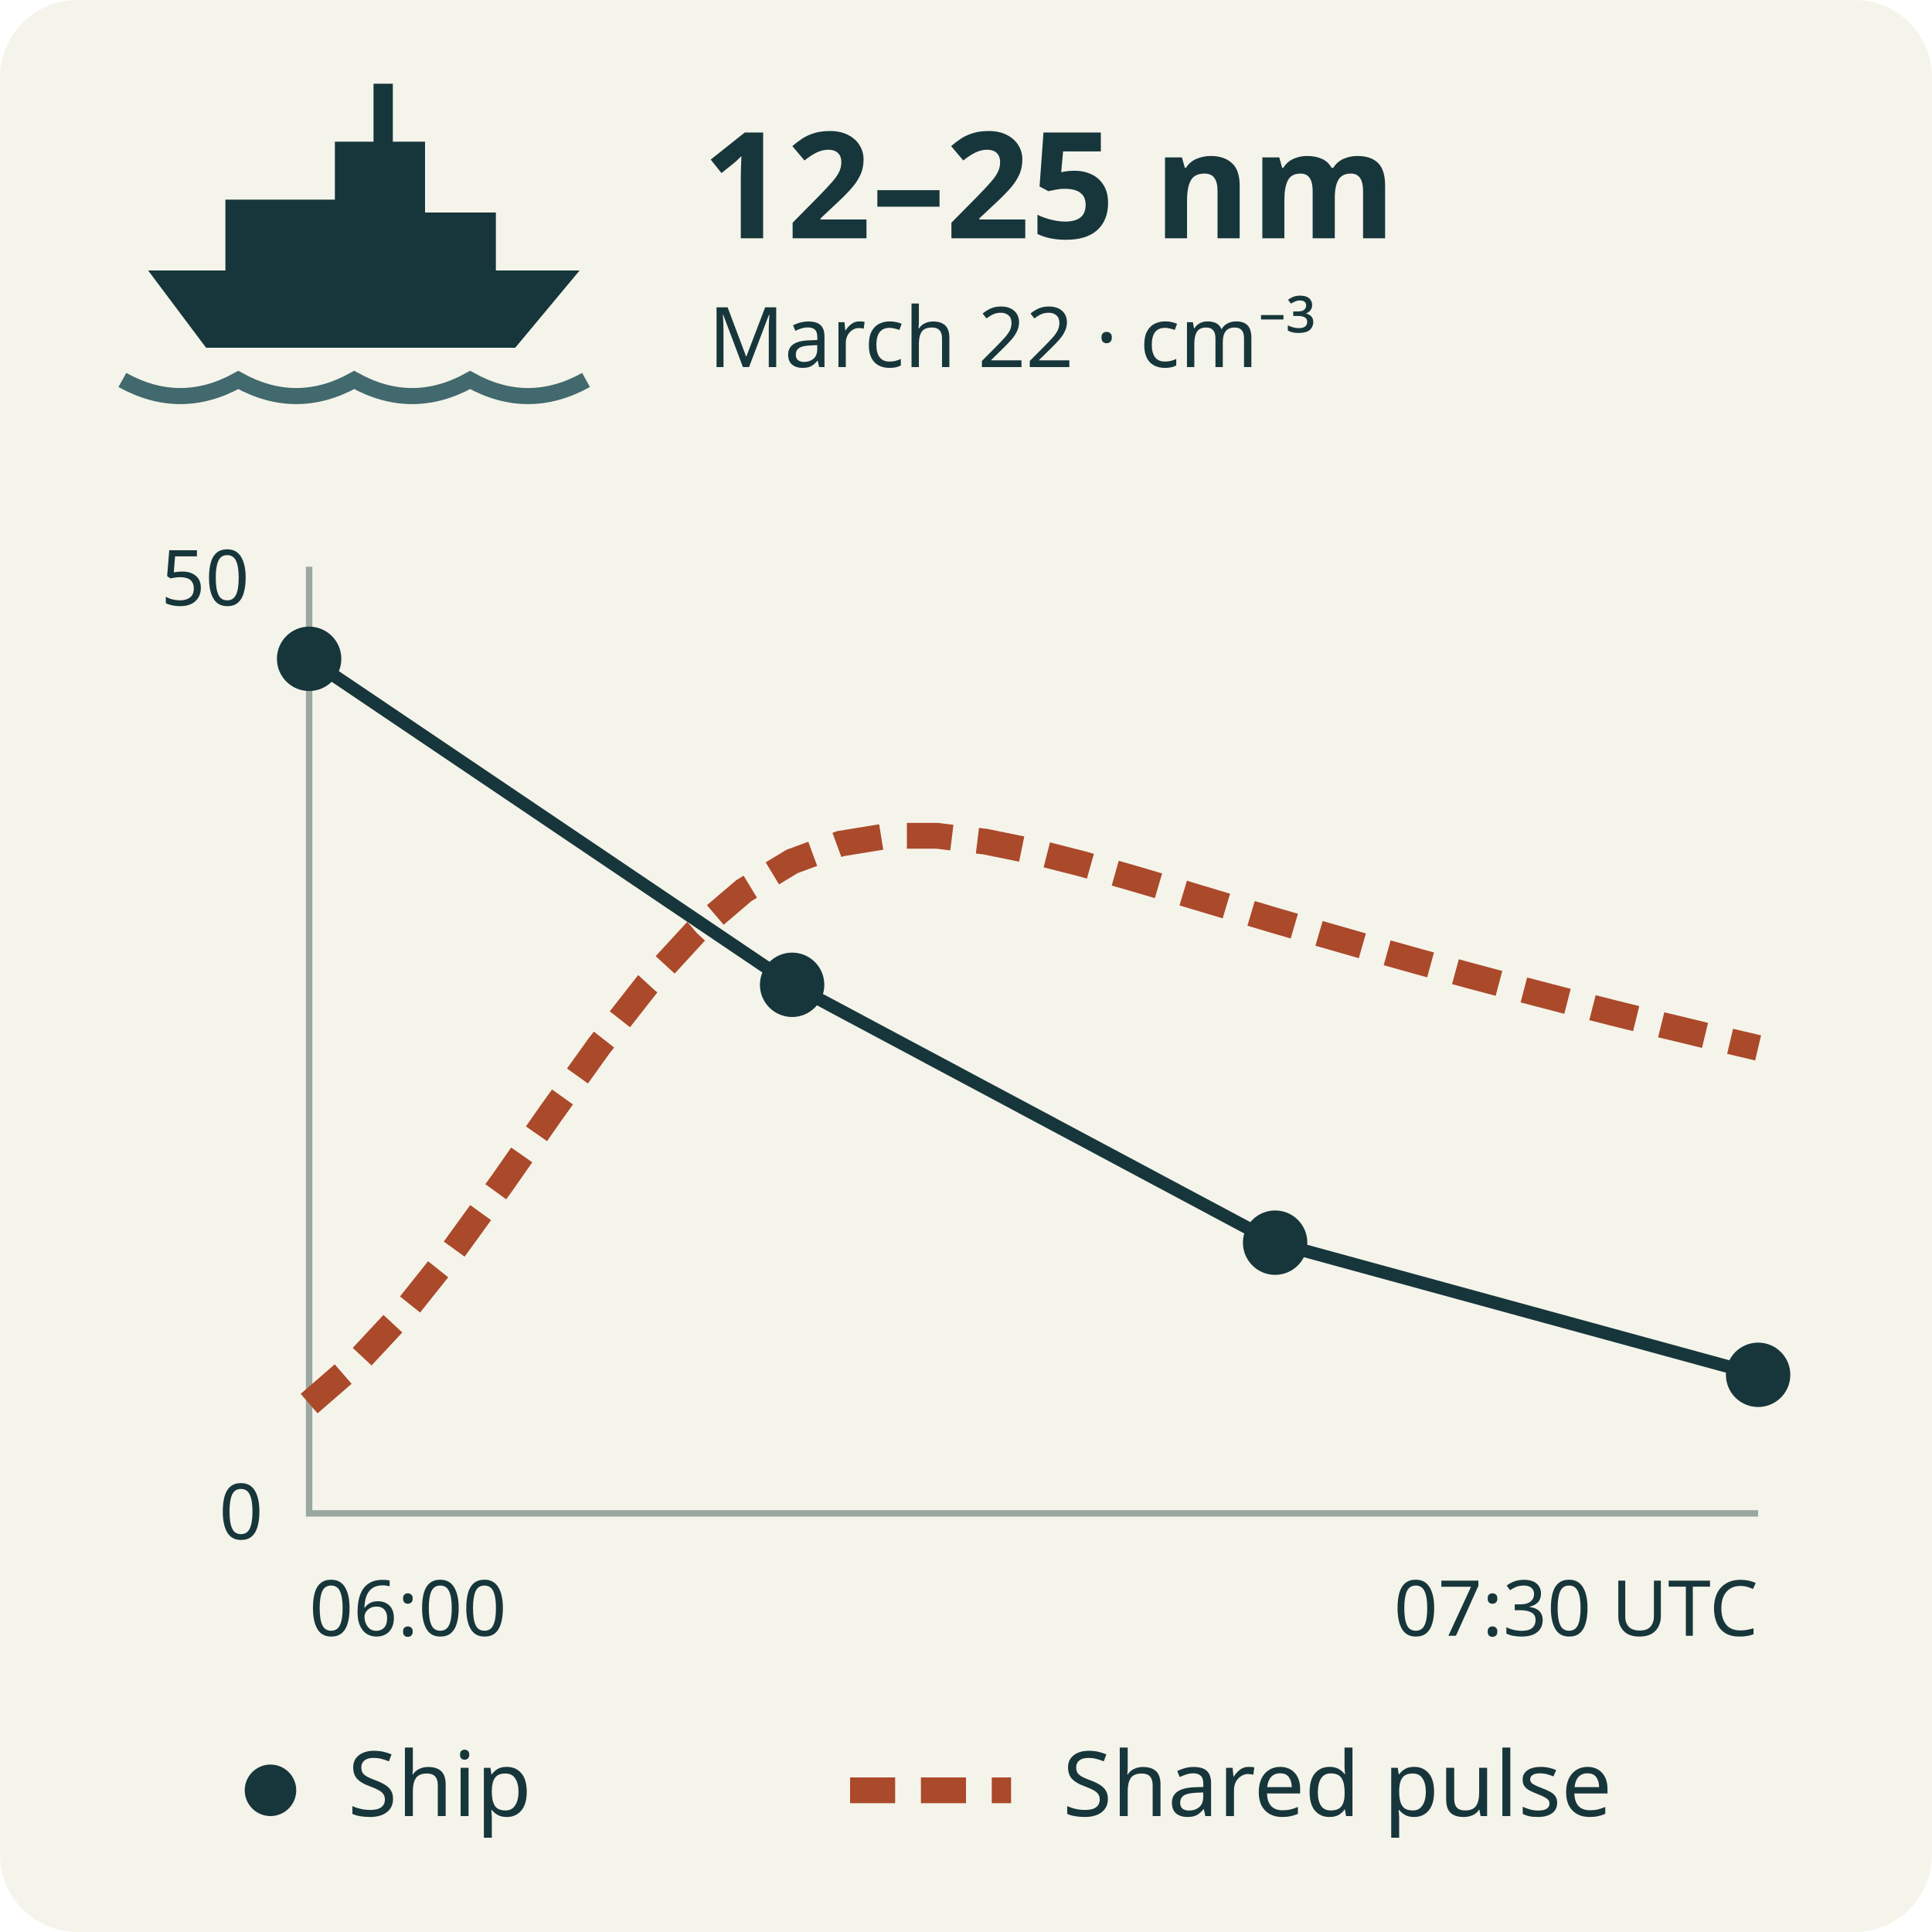
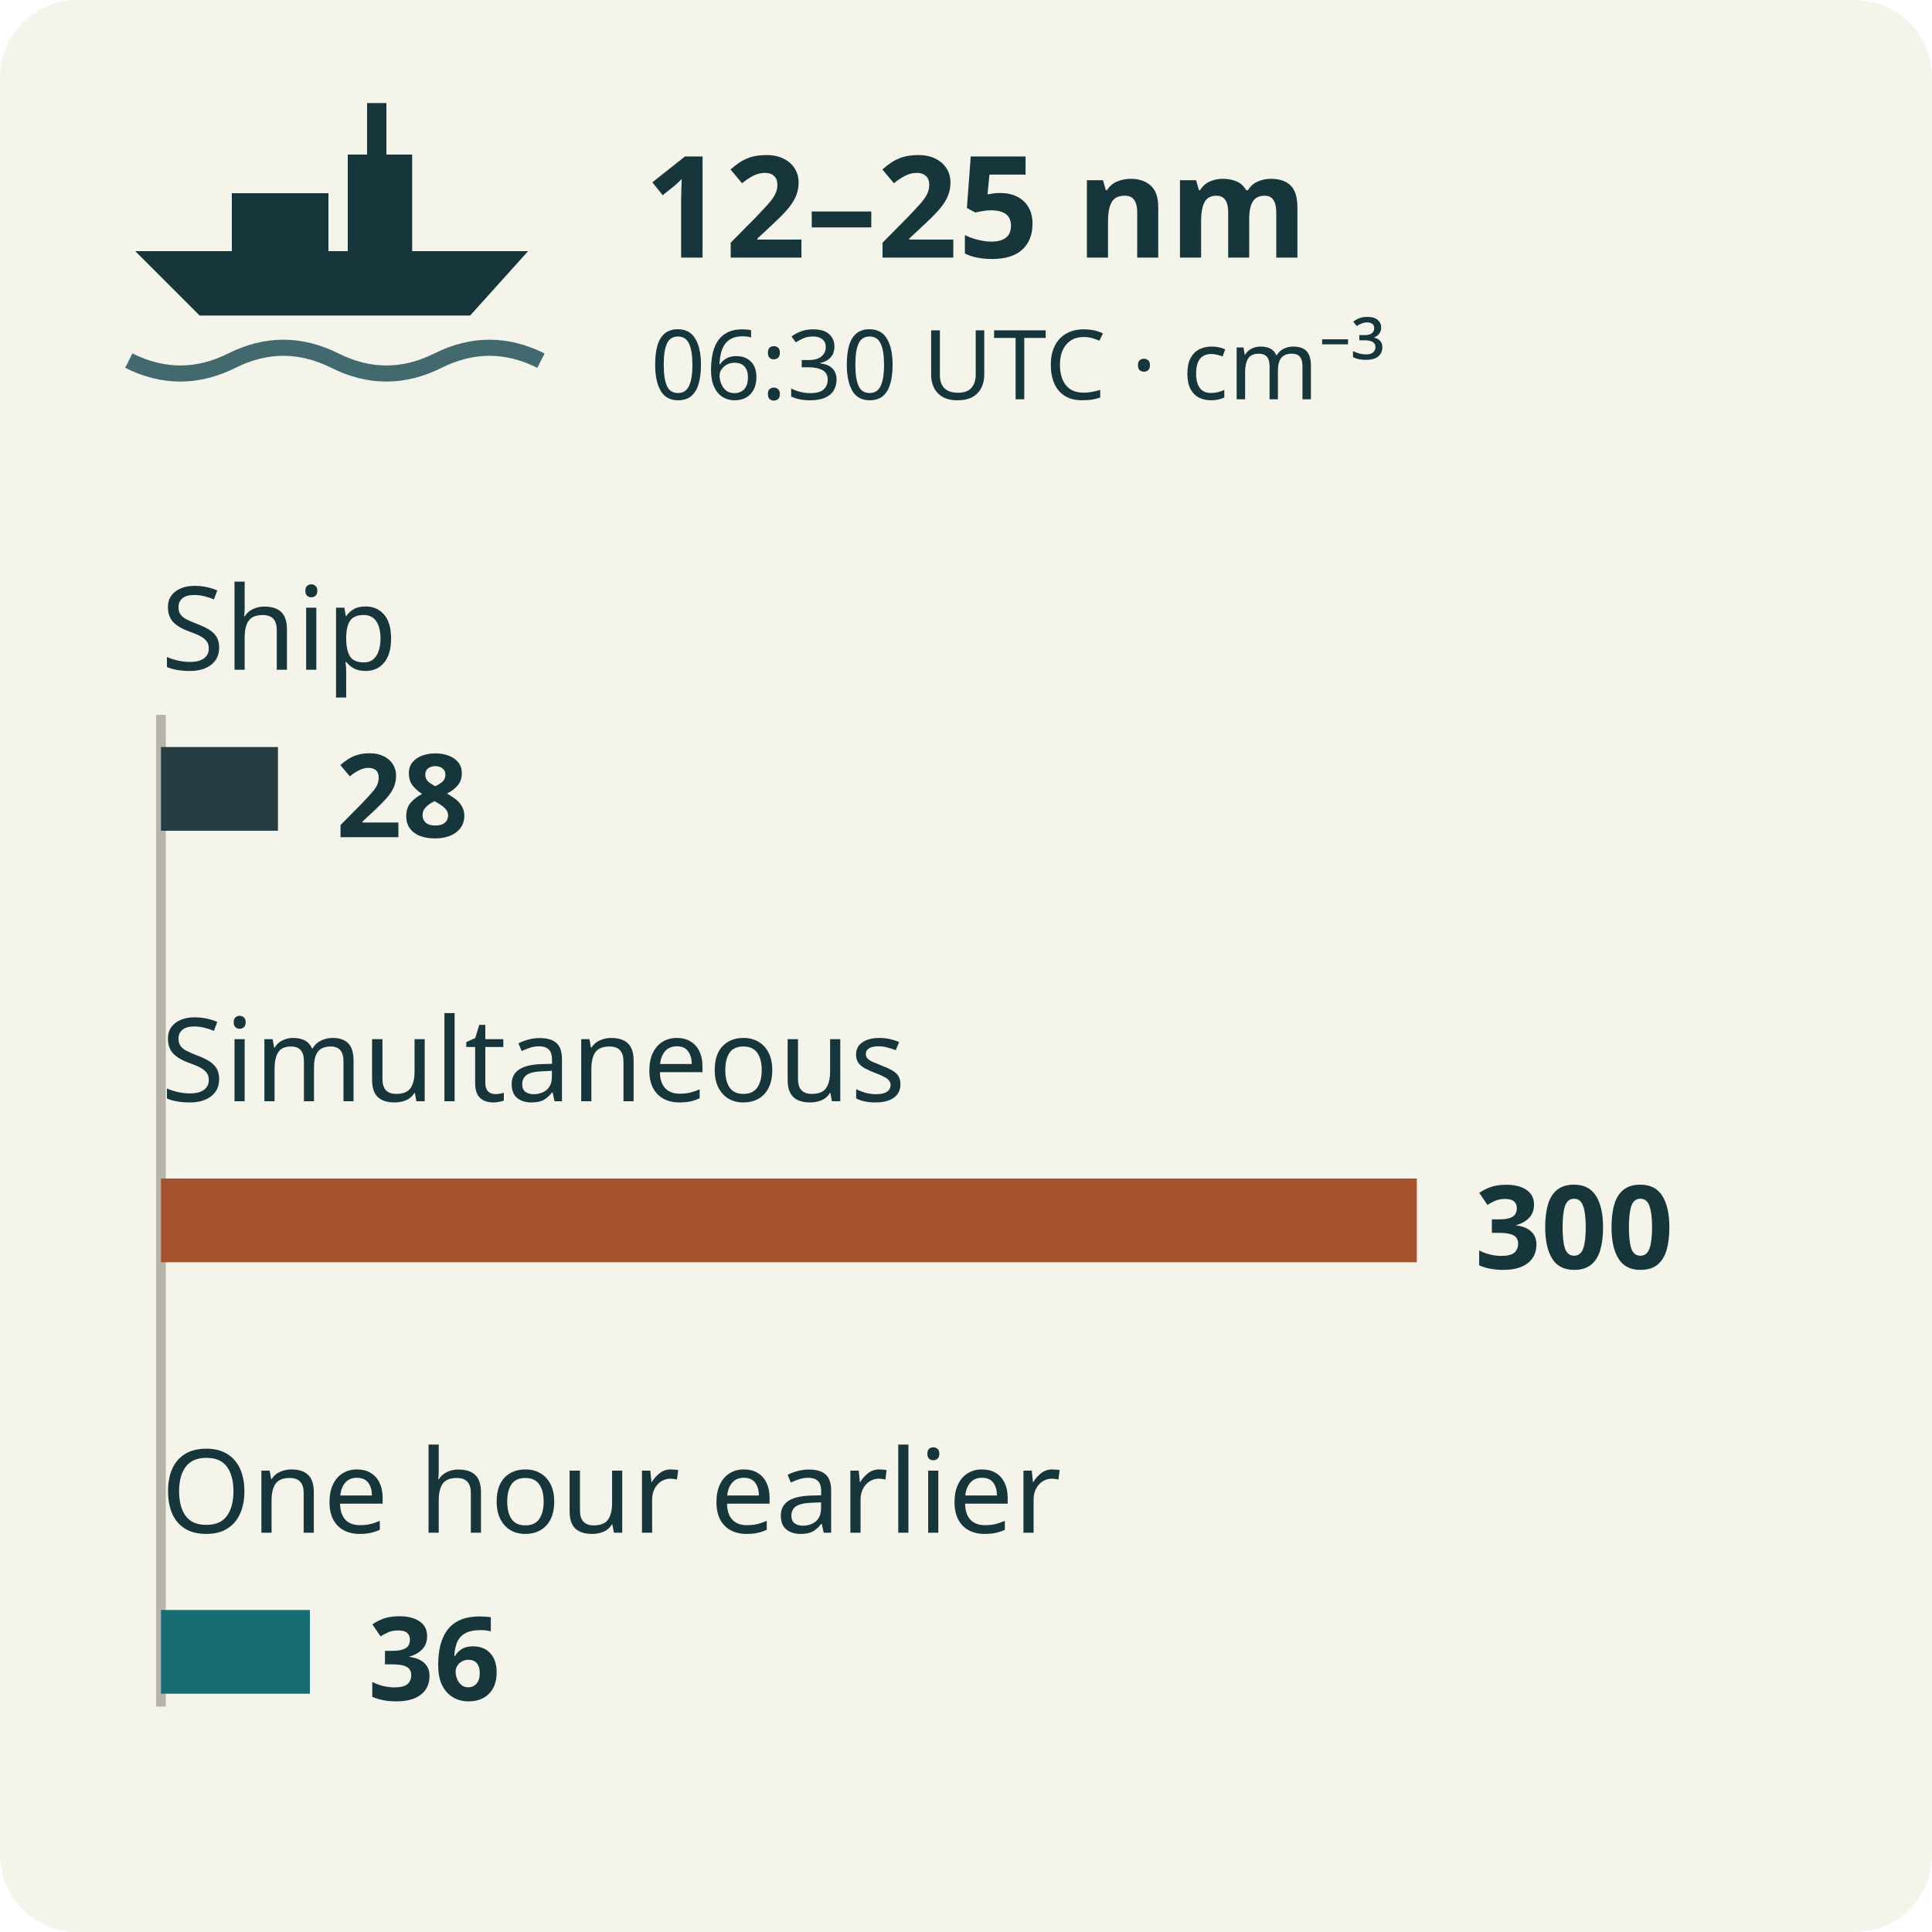
<svg xmlns="http://www.w3.org/2000/svg" width="3in" height="3in" viewBox="0 0 300 300" role="img" aria-labelledby="title desc">
  <rect width="300" height="300" rx="12" fill="#f5f4ea" />
  <g fill="#17363b">
-     <path d="M23 42h67l-10 12H32z M35 31h21v11H35z  M52 22h14v20H52z M65 33h12v9H65z M58 13h3v10h-3z" />
-     <path d="M19 59q9 5 18 0q9 5 18 0q9 5 18 0q9 5 18 0" fill="none" stroke="#42696d" stroke-width="2.5" />
+     <path d="M21 39h61l-9 10H31z M36 30h15v9H36z M54 24h10v15H54z       M57 16h3v8h-3z" />
+     <path d="M20 56q8 4 16 0t16 0t16 0t16 0" fill="none" stroke="#42696d" stroke-width="2.5" />
  </g>
-   <g font-family="sans-serif" fill="#17363b">
-     <text x="109" y="37" font-size="23" font-weight="bold">12–25 nm</text>
-     <text x="110" y="57" font-size="13">March 22 · cm⁻³</text>
-     <path d="M48 88v147h225" fill="none" stroke="#9ba8a2" stroke-width="1" />
-     <g font-size="12">
-       <text x="25" y="94">50</text>
-       <text x="34" y="239">0</text>
-       <text x="48" y="254">06:00</text>
-       <text x="273" y="254" text-anchor="end">07:30 UTC</text>
+   <g fill="#17363b" font-family="sans-serif">
+     <text x="100" y="40" font-size="22" font-weight="bold">12–25 nm</text>
+     <text x="101" y="62" font-size="15">06:30 UTC · cm⁻³</text>
+     <g font-size="18">
+       <text x="25" y="104">Ship</text>
+       <text x="25" y="171">Simultaneous</text>
+       <text x="25" y="238">One hour earlier</text>
    </g>
-     <polyline points="48.00,217.95 55.50,211.45 63.00,203.40 70.50,194.00 78.00,183.65 85.50,172.91 93.00,162.43 100.50,152.86 108.00,144.70 115.50,138.30 123.00,133.76 130.50,131.00 138.00,129.78 145.50,129.78 153.00,130.69 160.50,132.22 168.00,134.13 175.50,136.25 183.00,138.46 190.50,140.71 198.00,142.94 205.50,145.13 213.00,147.28 220.50,149.38 228.00,151.43 235.50,153.43 243.00,155.38 250.50,157.29 258.00,159.14 265.50,160.95 273.00,162.72" fill="none" stroke="#ab492b" stroke-width="4" stroke-dasharray="7 4" />
-     <polyline points="48.00,102.30 123.00,152.92 198.00,192.96 273.00,213.48" fill="none" stroke="#17363b" stroke-width="2" />
-     <g fill="#17363b">
-       <circle cx="48.00" cy="102.30" r="5" />
-       <circle cx="123.00" cy="152.92" r="5" />
-       <circle cx="198.00" cy="192.96" r="5" />
-       <circle cx="273.00" cy="213.48" r="5" />
+     <path d="M25 111v154" stroke="#b7b5a9" stroke-width="1.5" />
+     <rect x="25" y="116" width="18.16" height="13" fill="#263e43" />
+     <rect x="25" y="183" width="195.00" height="13" fill="#a4532c" />
+     <rect x="25" y="250" width="23.12" height="13" fill="#166c71" />
+     <g font-weight="bold" font-size="18">
+       <text x="52.16" y="130">28</text>
+       <text x="229.00" y="197">300</text>
+       <text x="57.12" y="264">36</text>
    </g>
-     <circle cx="42" cy="278" r="4" />
-     <text x="54" y="282" font-size="14">Ship</text>
-     <path d="M132 278h25" stroke="#ab492b" stroke-width="4" stroke-dasharray="7 4" />
-     <text x="165" y="282" font-size="14">Shared pulse</text>
  </g>
</svg>
